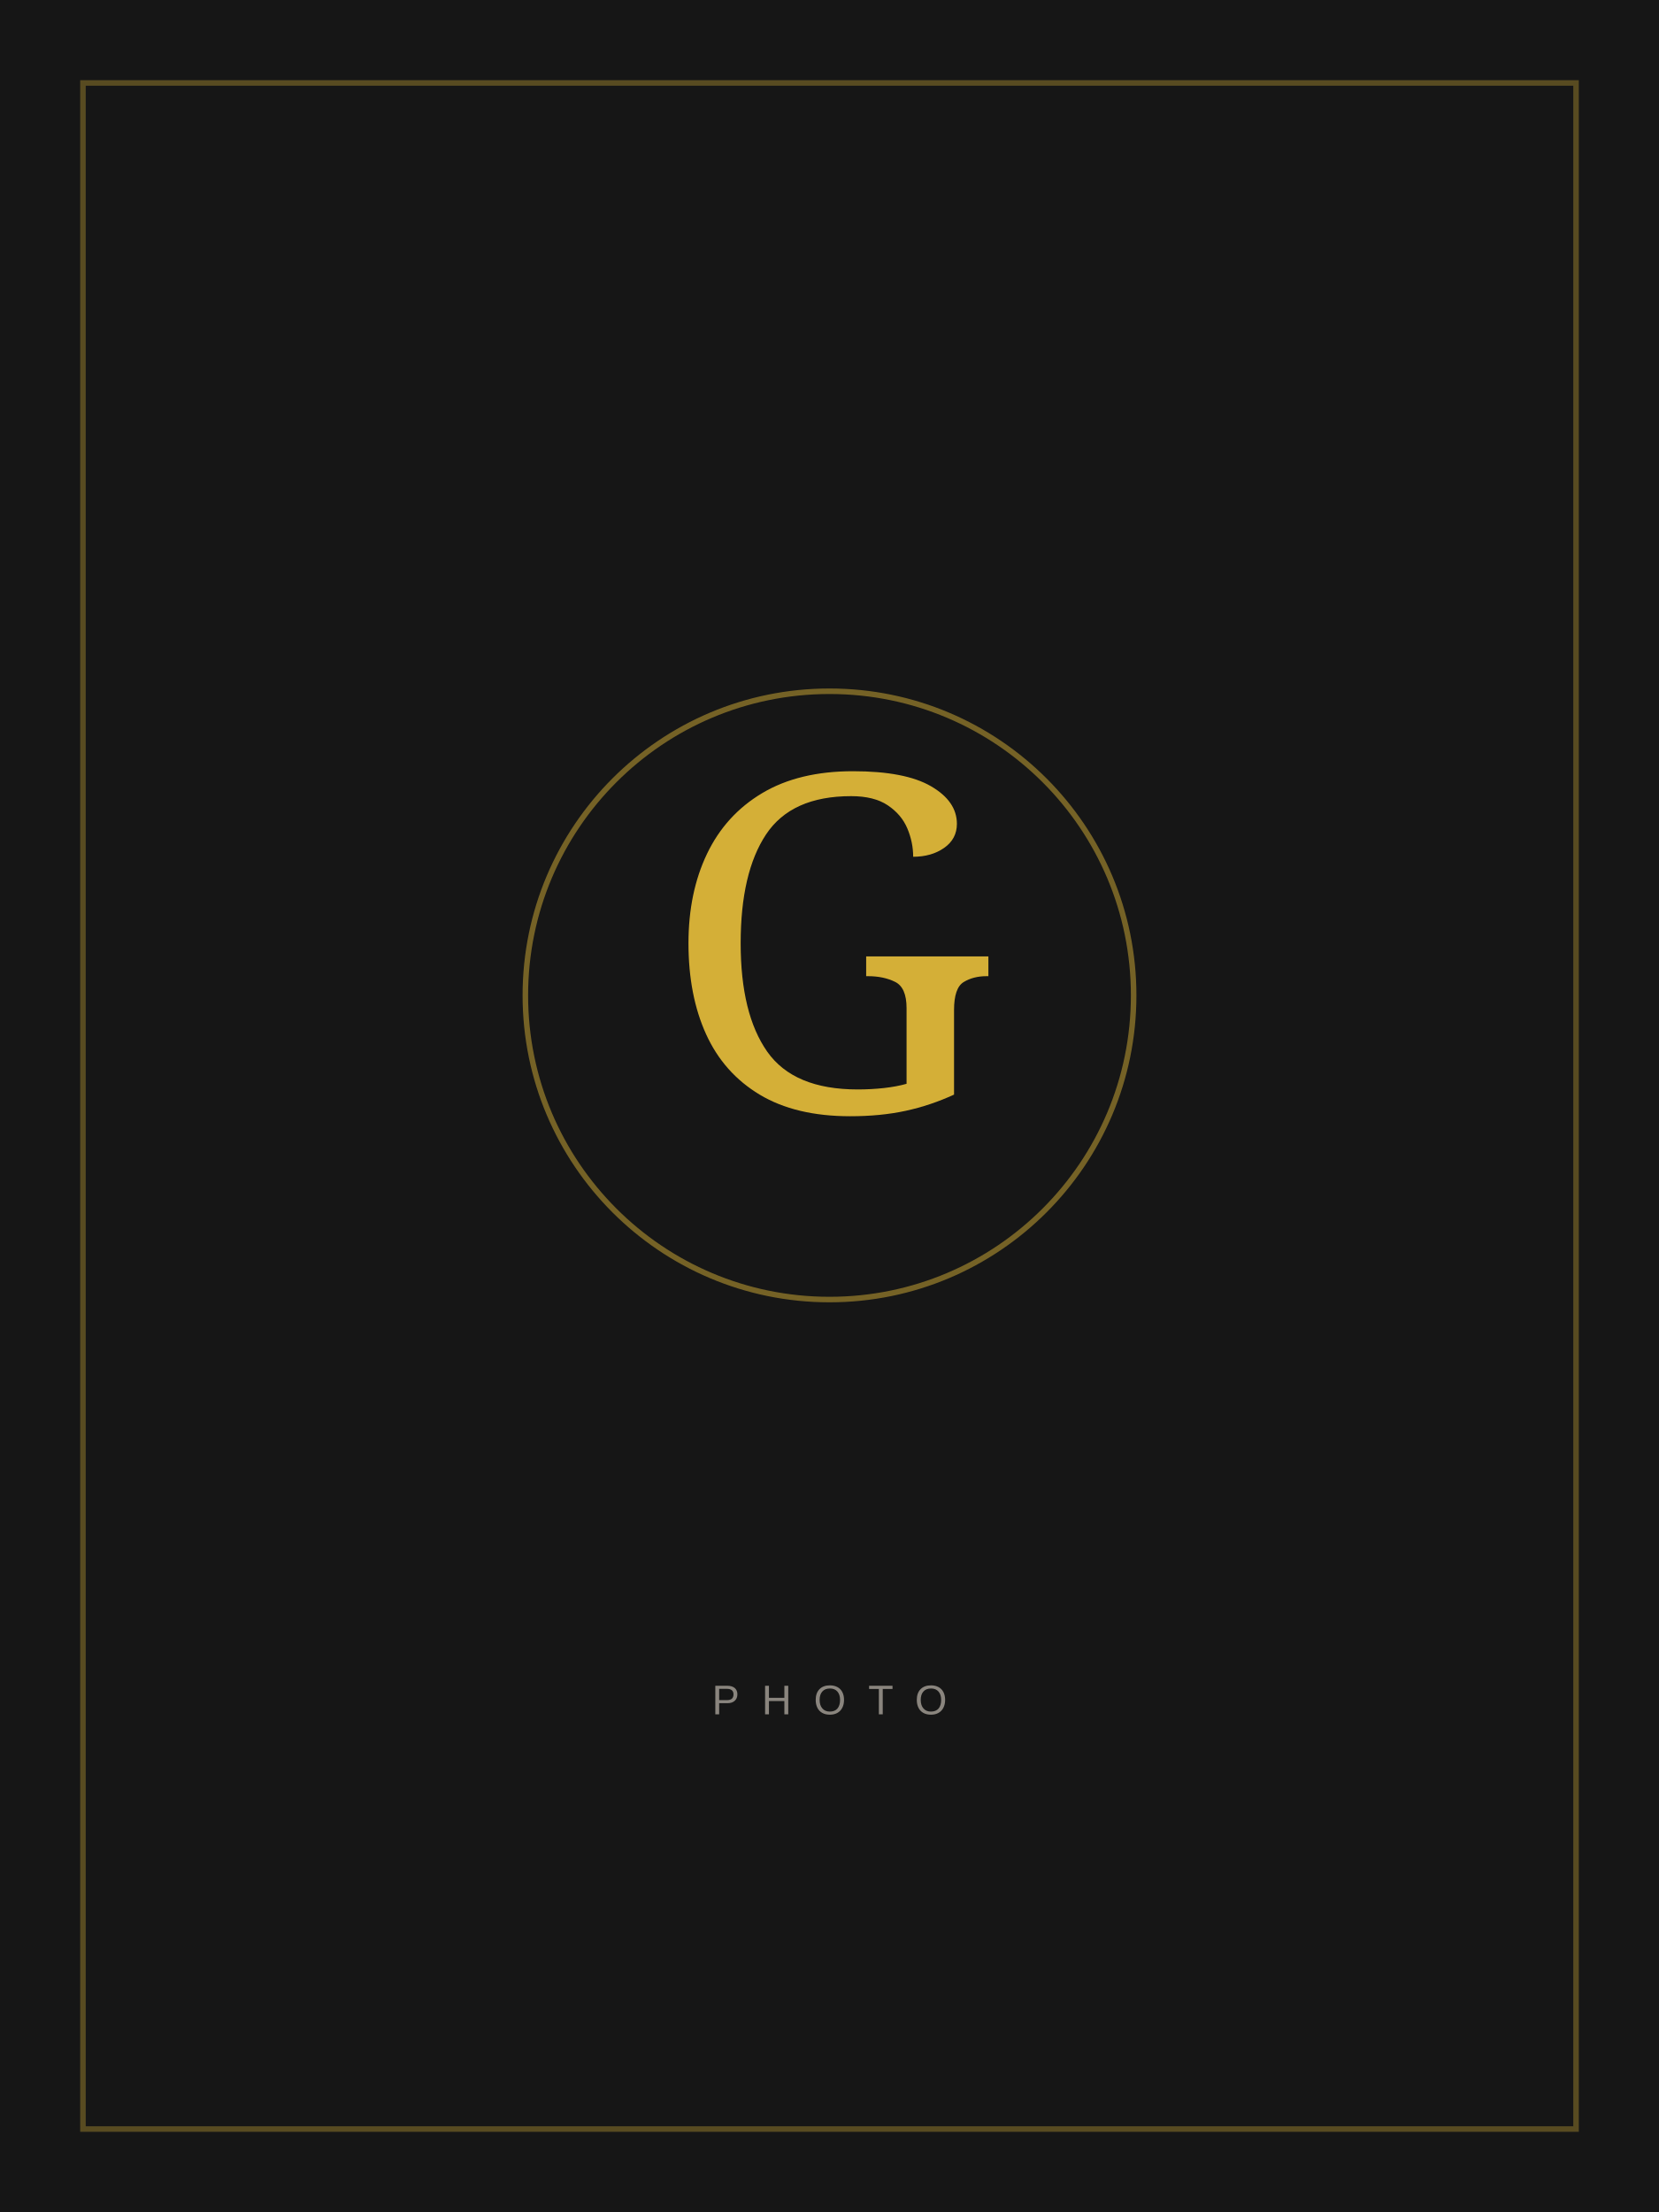
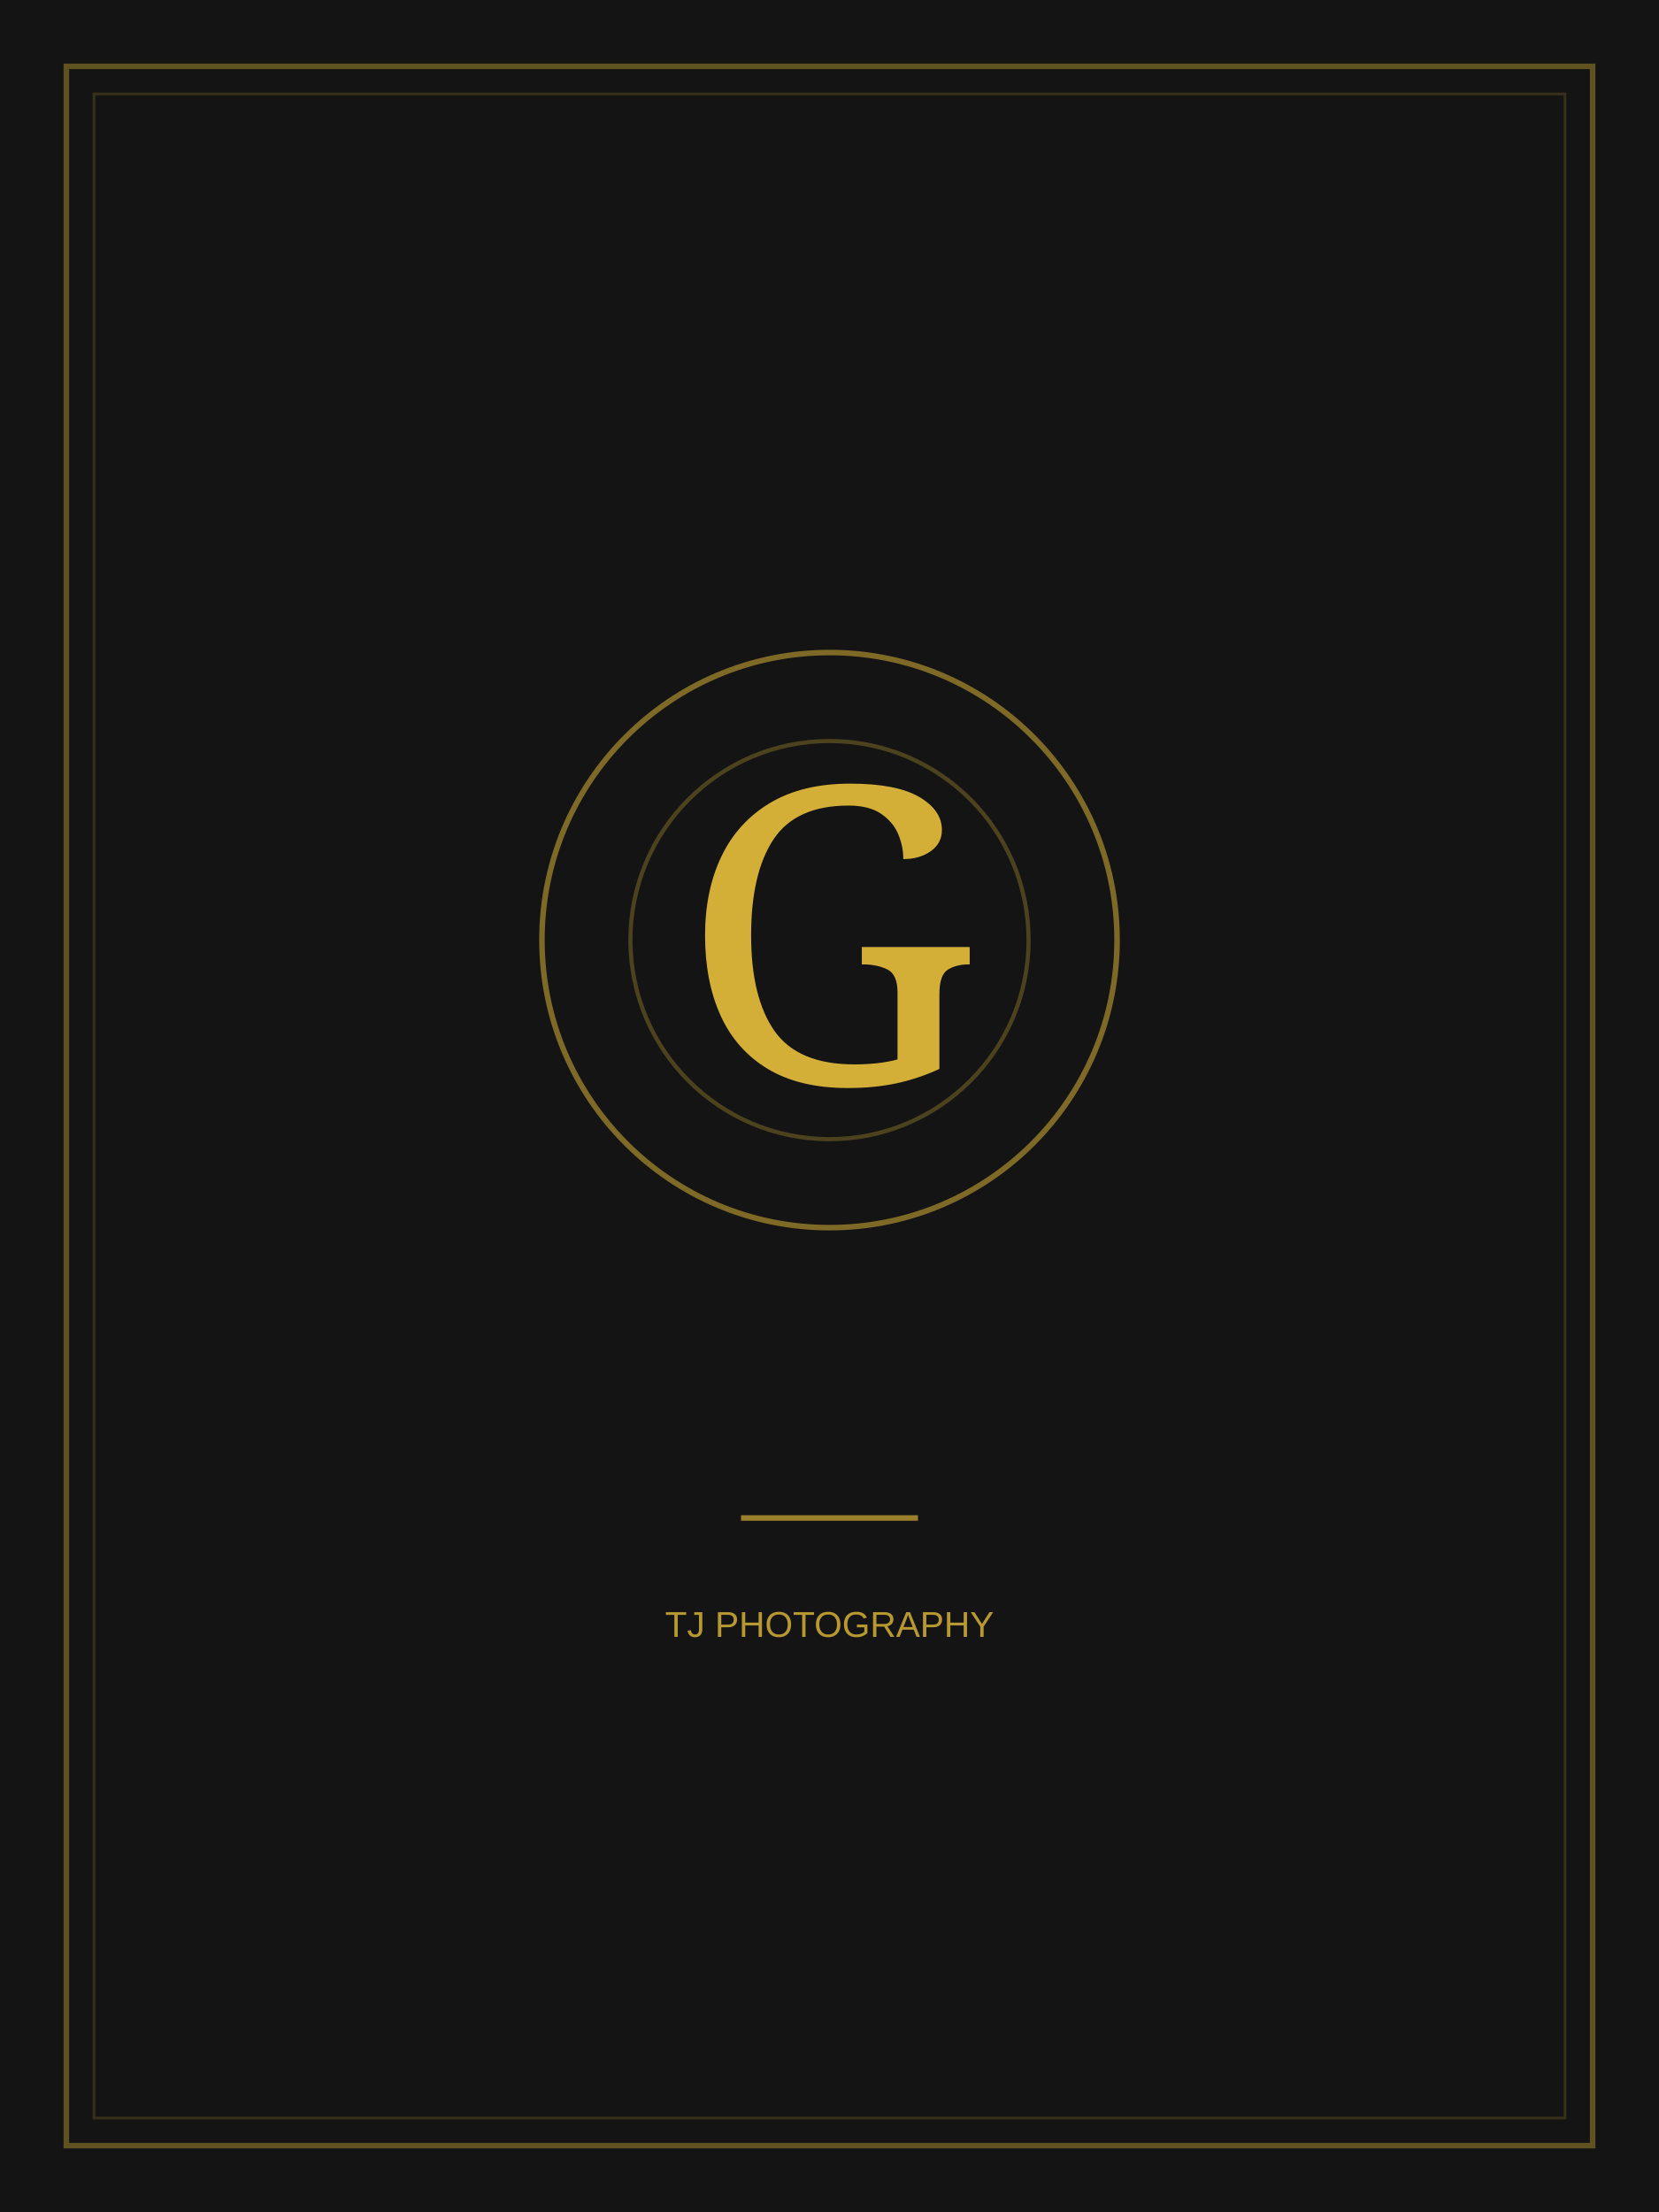
<svg xmlns="http://www.w3.org/2000/svg" width="600" height="800" viewBox="0 0 600 800">
-   <rect width="600" height="800" fill="#161616" />
-   <rect x="30" y="30" width="540" height="740" fill="none" stroke="#D4AF37" stroke-opacity="0.35" stroke-width="2" />
-   <circle cx="300" cy="360" r="110" fill="none" stroke="#D4AF37" stroke-opacity="0.5" stroke-width="2" />
-   <text x="300" y="402" font-family="Georgia, serif" font-size="170" fill="#D4AF37" text-anchor="middle">G</text>
-   <text x="300" y="620" font-family="Arial, sans-serif" font-size="15" fill="#8a857e" text-anchor="middle" letter-spacing="8">PHOTO</text>
+   <rect width="600" height="800" fill="#141414" />
+   <rect x="24" y="24" width="552" height="752" fill="none" stroke="#D4AF37" stroke-opacity="0.4" stroke-width="2" />
+   <rect x="34" y="34" width="532" height="732" fill="none" stroke="#D4AF37" stroke-opacity="0.18" stroke-width="1" />
+   <circle cx="300" cy="340" r="104" fill="none" stroke="#D4AF37" stroke-opacity="0.55" stroke-width="2" />
+   <circle cx="300" cy="340" r="72" fill="none" stroke="#D4AF37" stroke-opacity="0.3" stroke-width="1.5" />
+   <text x="300" y="392" font-family="Georgia, serif" font-size="150" fill="#D4AF37" text-anchor="middle">G</text>
+   <rect x="268" y="548" width="64" height="2" fill="#D4AF37" fill-opacity="0.7" />
+   <text x="300" y="592" font-family="Arial, sans-serif" font-size="13" fill="#D4AF37" fill-opacity="0.85" text-anchor="middle" G-spacing="6">TJ PHOTOGRAPHY</text>
</svg>
